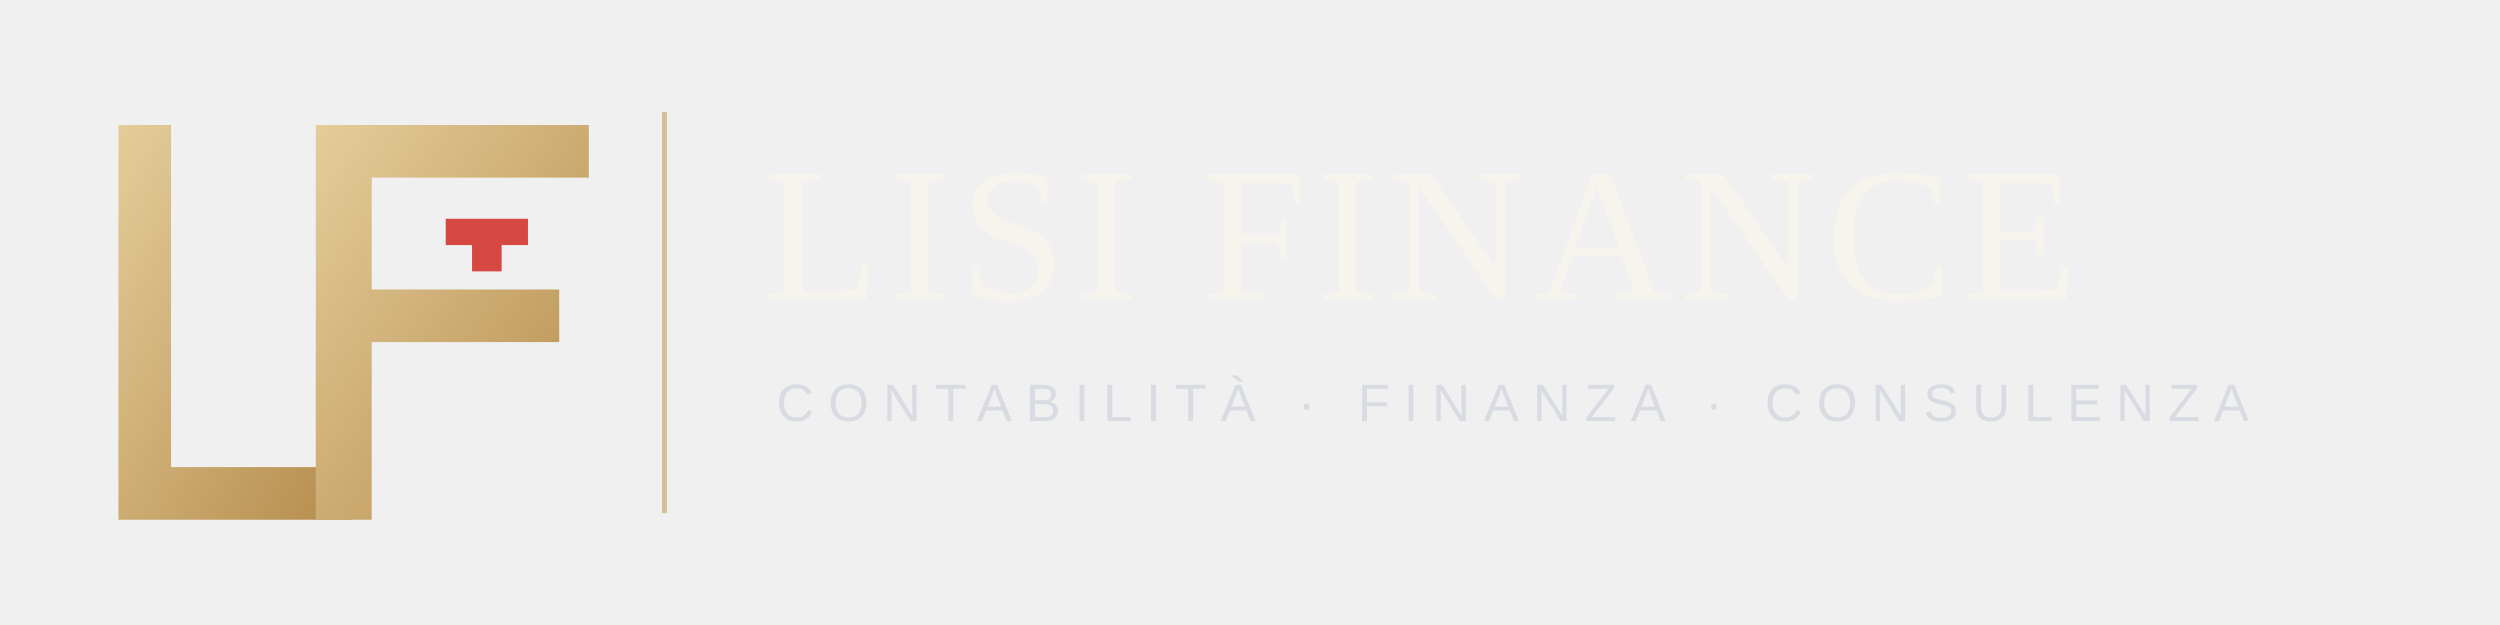
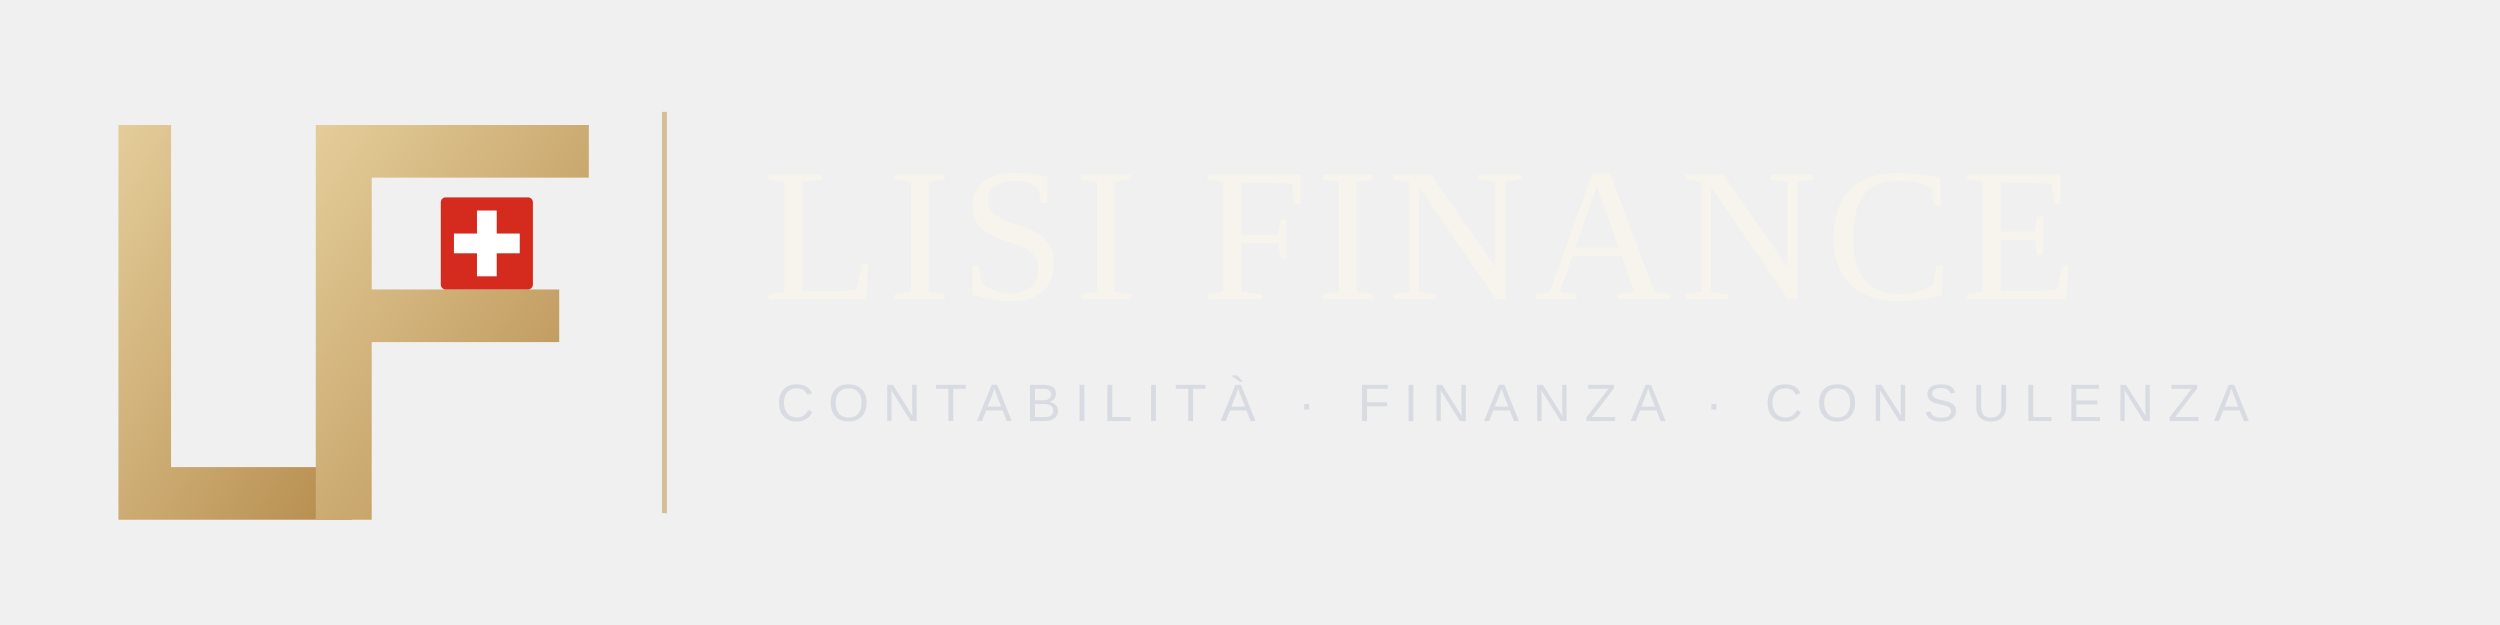
<svg xmlns="http://www.w3.org/2000/svg" viewBox="0 0 760 190" role="img" aria-labelledby="title desc">
  <defs>
    <linearGradient id="gold" x1="0" y1="0" x2="1" y2="1">
      <stop offset="0" stop-color="#E4CD9A" />
      <stop offset="1" stop-color="#B58B4C" />
    </linearGradient>
  </defs>
  <g transform="translate(18 10)">
    <path d="M18 148V28h16v104h55v16H18Z" fill="url(#gold)" />
    <path d="M78 148V28h83v16H95v34h57v16H95v54H78Z" fill="url(#gold)" />
-     <path d="M118 57h24v7h-8v8h-8v-8h-8Z" fill="#D84843" />
-     <path d="M118 57h24v7h-8v8h-8v-8h-8Z" fill="none" stroke="#D84843" stroke-width="1" />
+     <rect x="116" y="50" width="28" height="28" rx="1.5" fill="#D52B1E" />
+     <path d="M127 54h6v7h7v6h-7v7h-6v-7h-7v-6h7Z" fill="#FFFFFF" />
    <path d="M8 160h155" stroke="url(#gold)" stroke-width="1.5" opacity=".75" />
  </g>
  <path d="M202 34v122" stroke="#C9A96E" stroke-width="1.5" opacity=".7" />
  <text x="232" y="91" font-family="Georgia, 'Times New Roman', serif" font-size="58" letter-spacing="2.5" fill="#F7F4EE">LISI FINANCE</text>
  <text x="236" y="128" font-family="Arial, Helvetica, sans-serif" font-size="16" letter-spacing="4.2" fill="#D8DCE2">CONTABILITÀ  ·  FINANZA  ·  CONSULENZA</text>
</svg>
